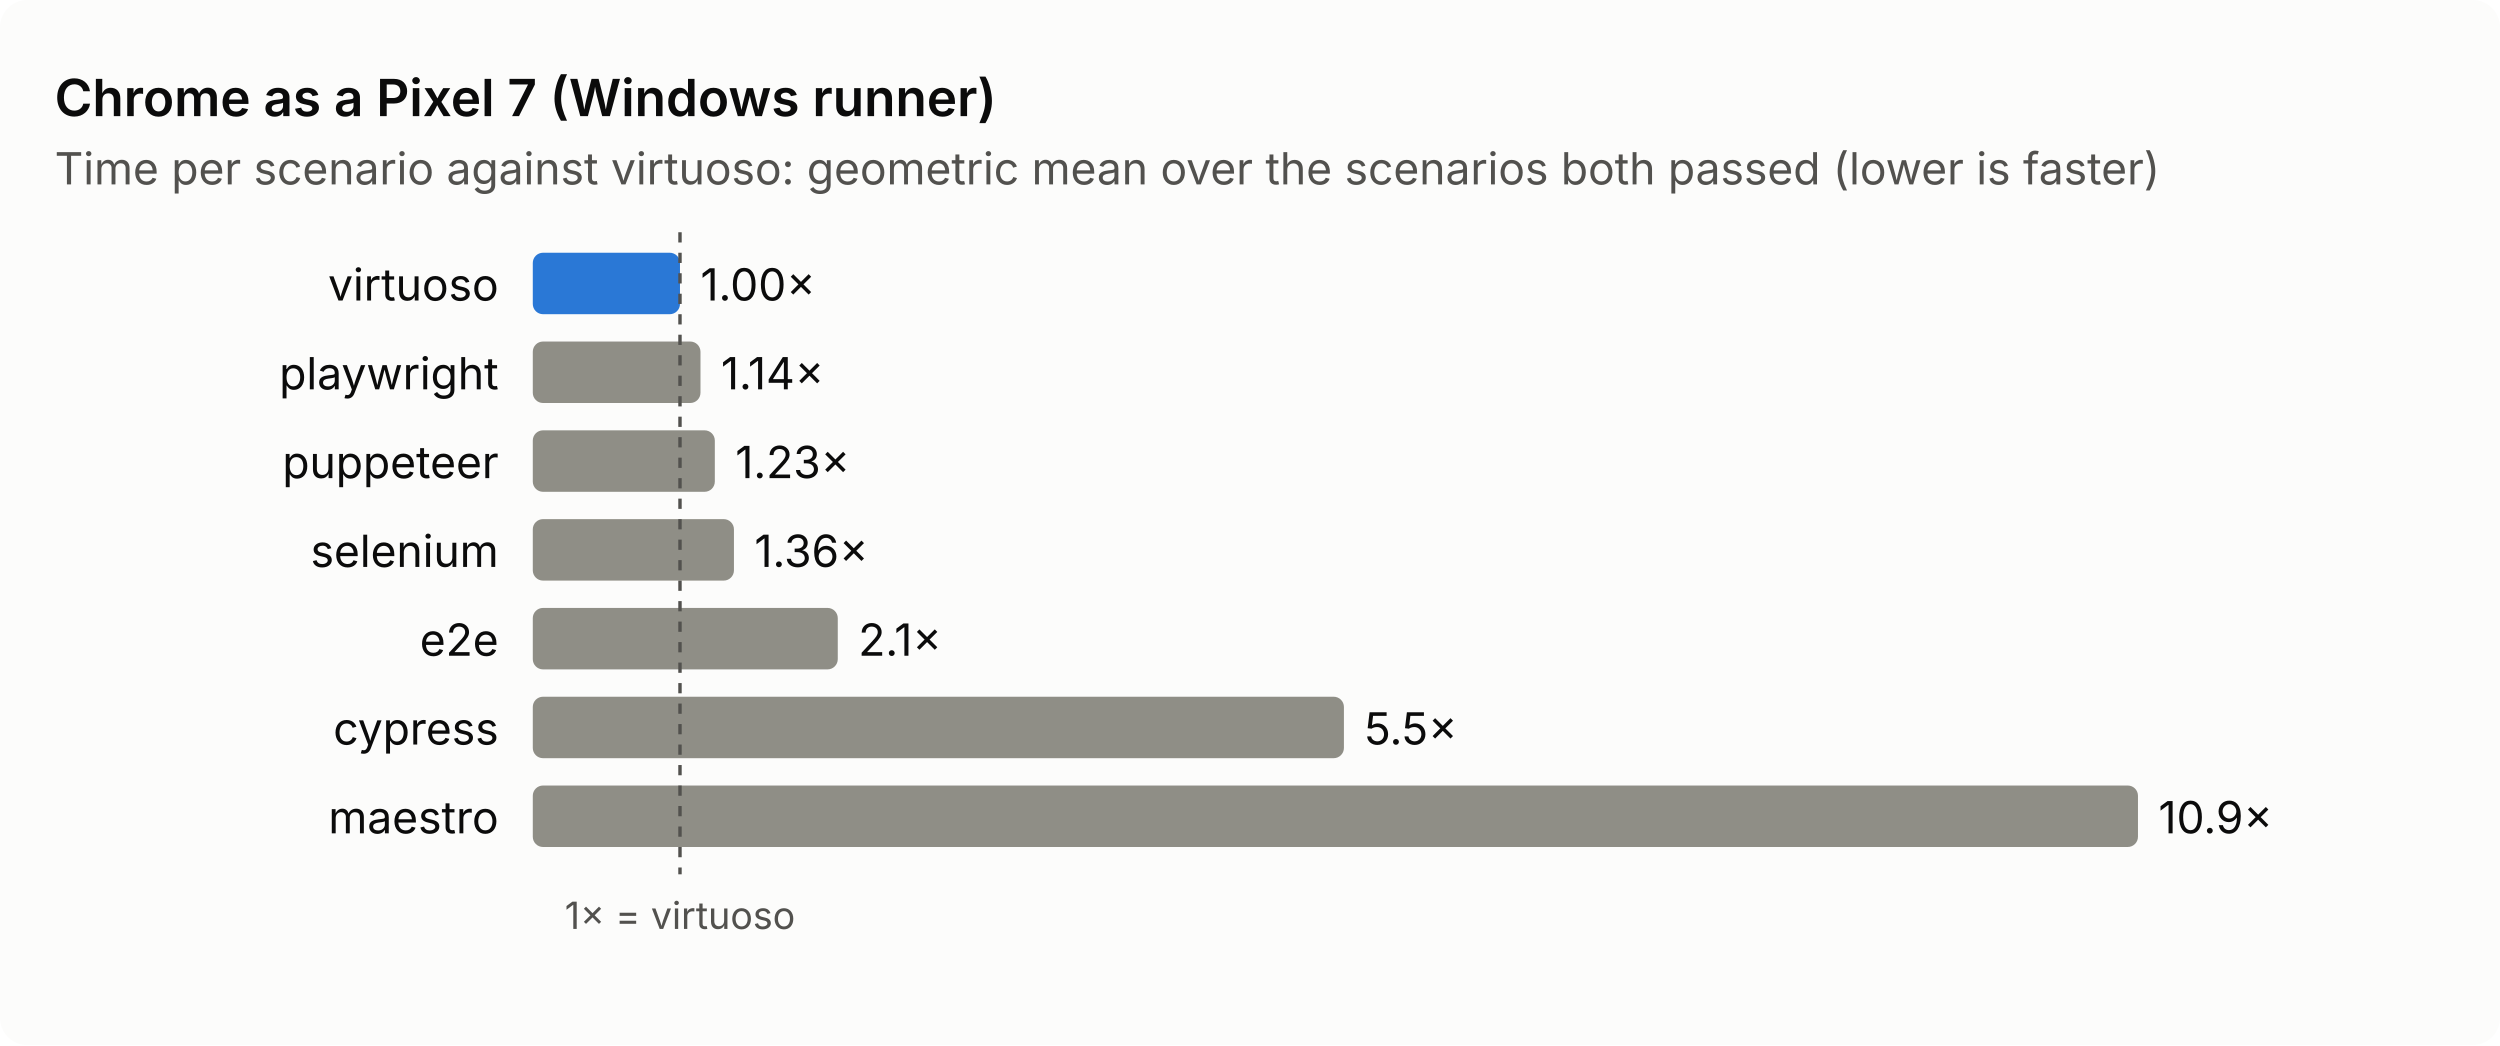
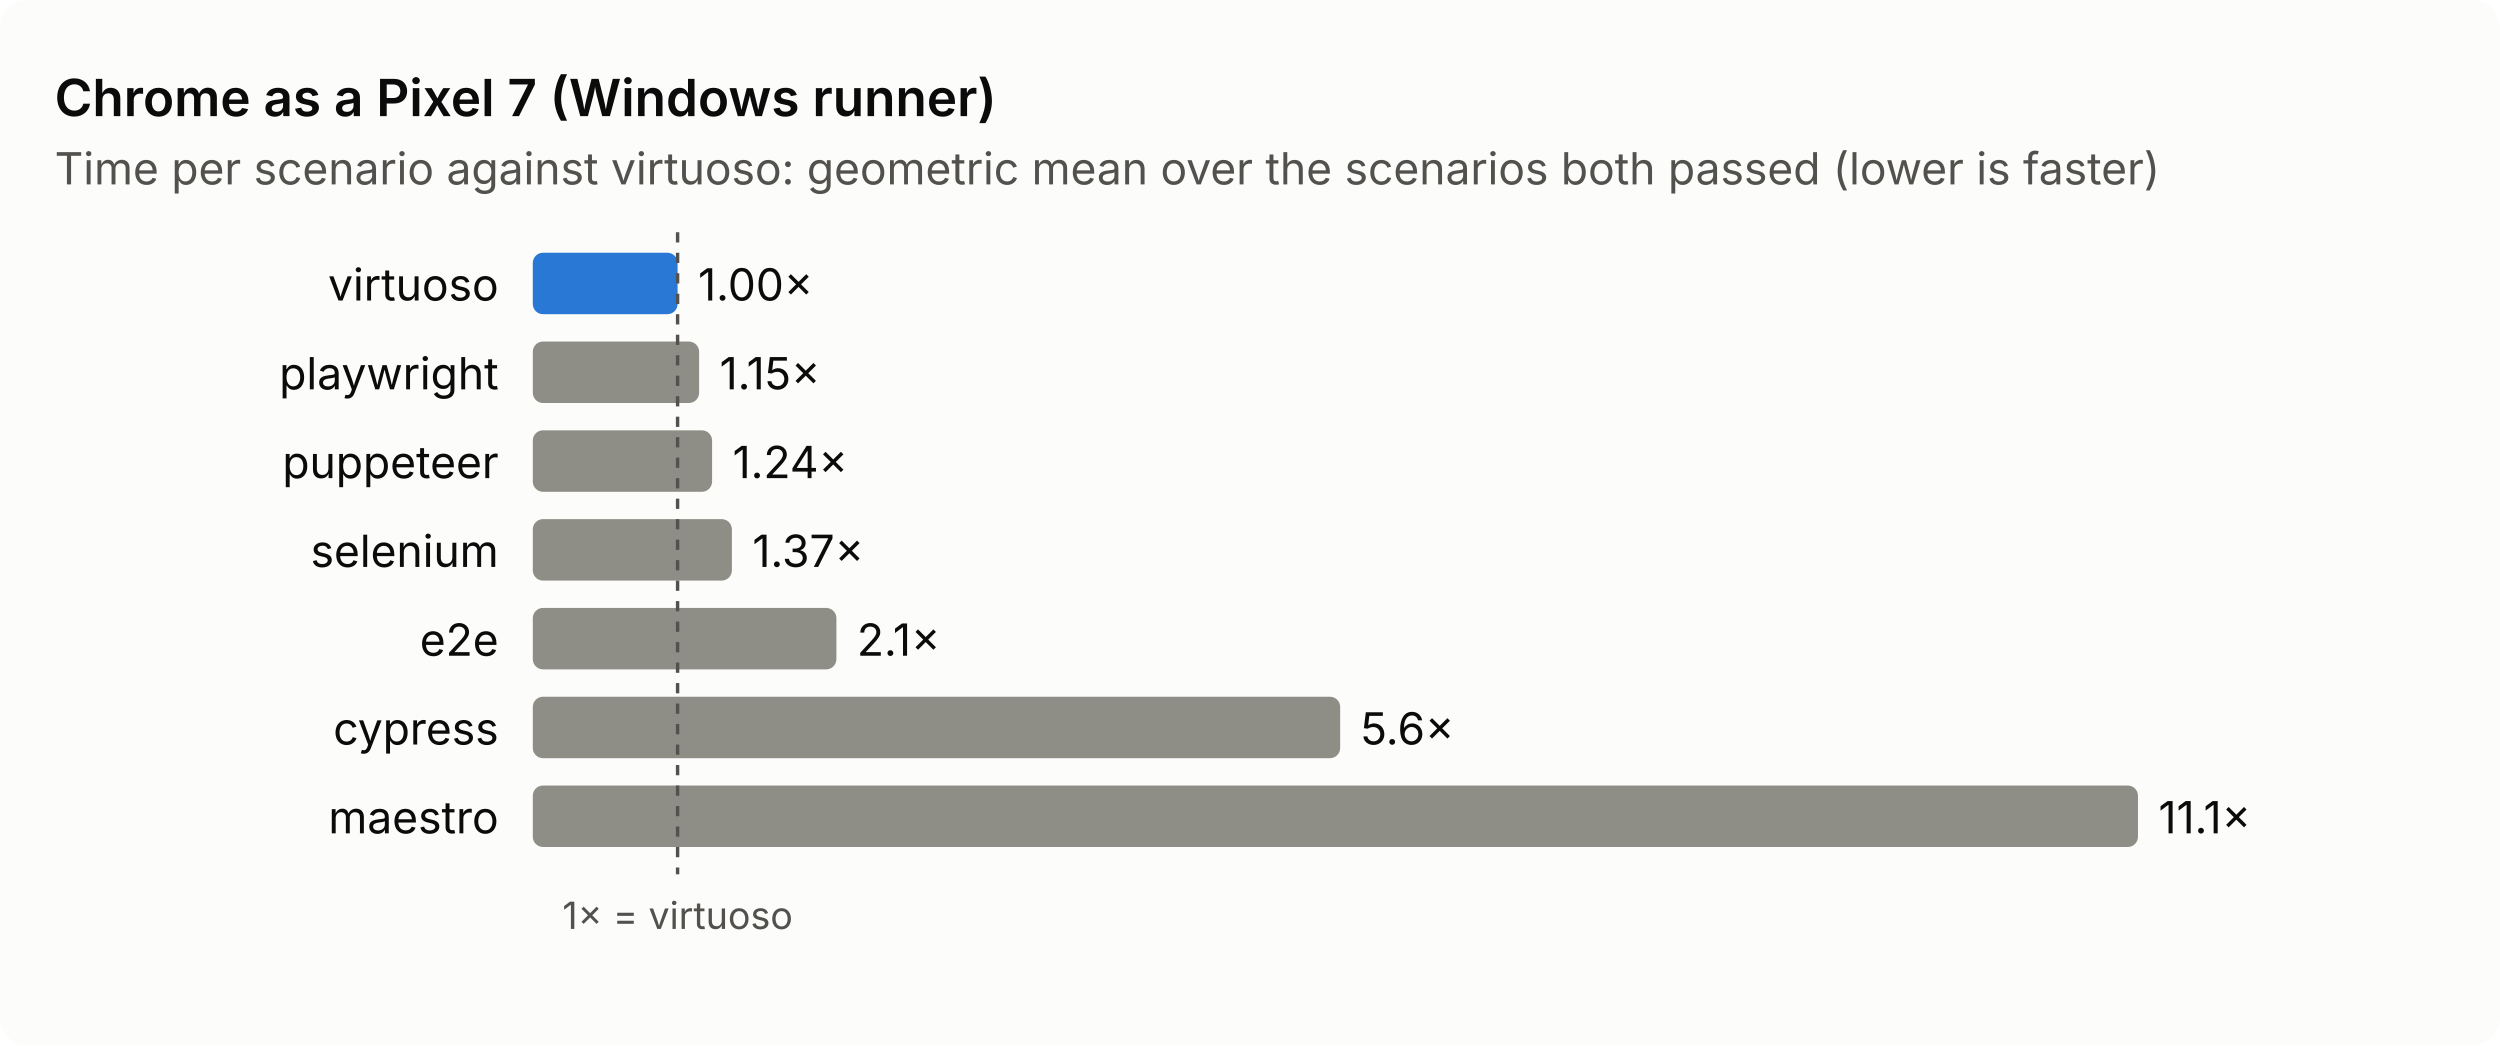
<svg xmlns="http://www.w3.org/2000/svg" viewBox="0 0 732 306" width="732" height="306" role="img" aria-label="Chrome as a Pixel 7 (Windows runner): time per scenario against virtuoso">
  <style>text{font:13px system-ui,-apple-system,'Segoe UI',sans-serif;fill:#0b0b0b}.sub,.axis{fill:#52514e}.axis{font-size:11px}.title{font-size:15px;font-weight:600}.bg{fill:#fcfcfb}.bar{fill:#8f8e86}.base{fill:#2a78d6}.ref{stroke:#52514e;stroke-dasharray:3 3}@media (prefers-color-scheme: dark){.bg{fill:#1a1a19}text{fill:#f0efec}.sub,.axis{fill:#c3c2b7}.base{fill:#3987e5}.ref{stroke:#c3c2b7}}</style>
  <rect class="bg" width="732" height="306" rx="8" />
  <text class="title" x="16" y="34.0">Chrome as a Pixel 7 (Windows runner)</text>
  <text class="sub" x="16" y="54.0">Time per scenario against virtuoso: geometric mean over the scenarios both passed (lower is faster)</text>
  <text x="146.0" y="88.0" text-anchor="end">virtuoso</text>
-   <rect class="bar base" x="156" y="74.0" width="43.1" height="18" rx="3" />
-   <text x="205.1" y="88.0">1.00×</text>
+   <rect class="bar base" x="156" y="74.0" width="42.4" height="18" rx="3" />
+   <text x="204.4" y="88.0">1.00×</text>
  <text x="146.0" y="114.0" text-anchor="end">playwright</text>
-   <rect class="bar" x="156" y="100.0" width="49.1" height="18" rx="3" />
-   <text x="211.1" y="114.0">1.14×</text>
+   <rect class="bar" x="156" y="100.0" width="48.7" height="18" rx="3" />
+   <text x="210.7" y="114.0">1.15×</text>
  <text x="146.0" y="140.0" text-anchor="end">puppeteer</text>
-   <rect class="bar" x="156" y="126.0" width="53.3" height="18" rx="3" />
-   <text x="215.3" y="140.0">1.23×</text>
+   <rect class="bar" x="156" y="126.0" width="52.5" height="18" rx="3" />
+   <text x="214.5" y="140.0">1.24×</text>
  <text x="146.0" y="166.0" text-anchor="end">selenium</text>
-   <rect class="bar" x="156" y="152.0" width="58.9" height="18" rx="3" />
-   <text x="220.9" y="166.0">1.36×</text>
+   <rect class="bar" x="156" y="152.0" width="58.3" height="18" rx="3" />
+   <text x="220.3" y="166.0">1.37×</text>
  <text x="146.0" y="192.0" text-anchor="end">e2e</text>
-   <rect class="bar" x="156" y="178.0" width="89.3" height="18" rx="3" />
-   <text x="251.3" y="192.0">2.1×</text>
+   <rect class="bar" x="156" y="178.0" width="88.9" height="18" rx="3" />
+   <text x="250.9" y="192.0">2.1×</text>
  <text x="146.0" y="218.0" text-anchor="end">cypress</text>
-   <rect class="bar" x="156" y="204.0" width="237.5" height="18" rx="3" />
-   <text x="399.5" y="218.0">5.5×</text>
+   <rect class="bar" x="156" y="204.0" width="236.4" height="18" rx="3" />
+   <text x="398.4" y="218.0">5.6×</text>
  <text x="146.0" y="244.0" text-anchor="end">maestro</text>
  <rect class="bar" x="156" y="230.0" width="470.0" height="18" rx="3" />
-   <text x="632.0" y="244.0">10.9×</text>
-   <line class="ref" x1="199.1" y1="68.0" x2="199.1" y2="256.0" />
-   <text class="axis" x="199.1" y="272.0" text-anchor="middle">1× = virtuoso</text>
+   <text x="632.0" y="244.0">11.1×</text>
+   <line class="ref" x1="198.4" y1="68.0" x2="198.4" y2="256.0" />
+   <text class="axis" x="198.4" y="272.0" text-anchor="middle">1× = virtuoso</text>
</svg>
